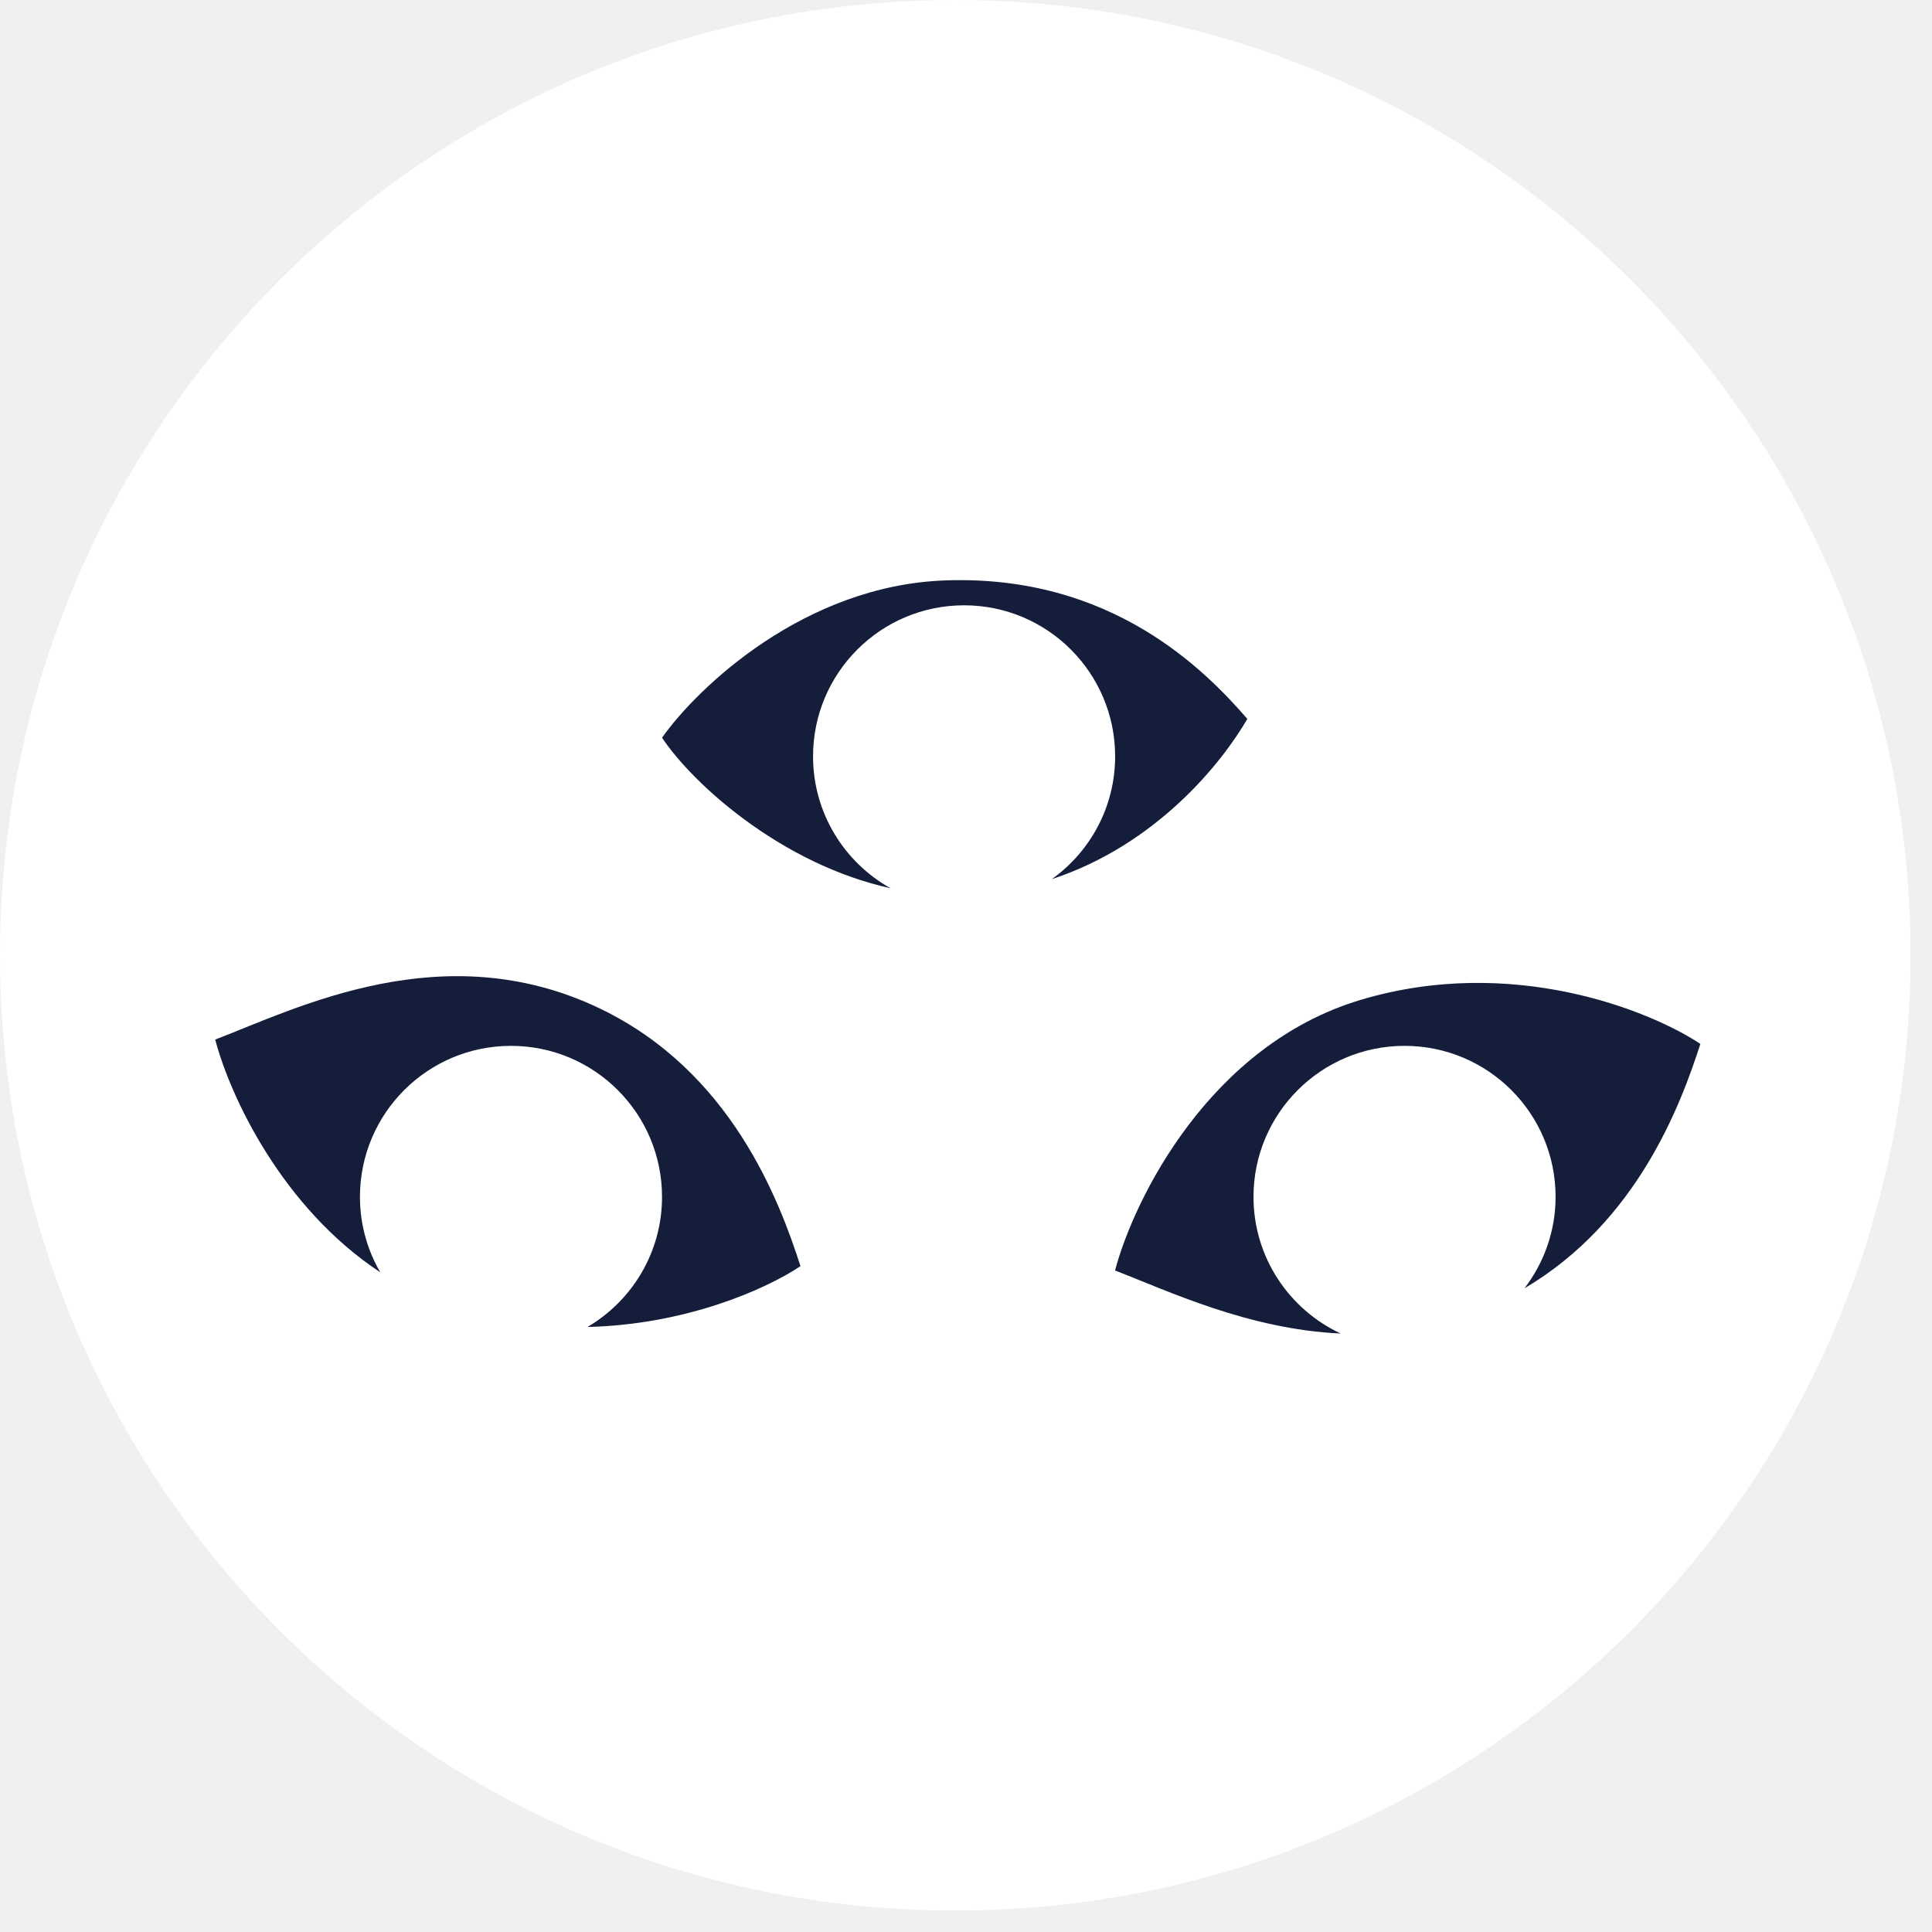
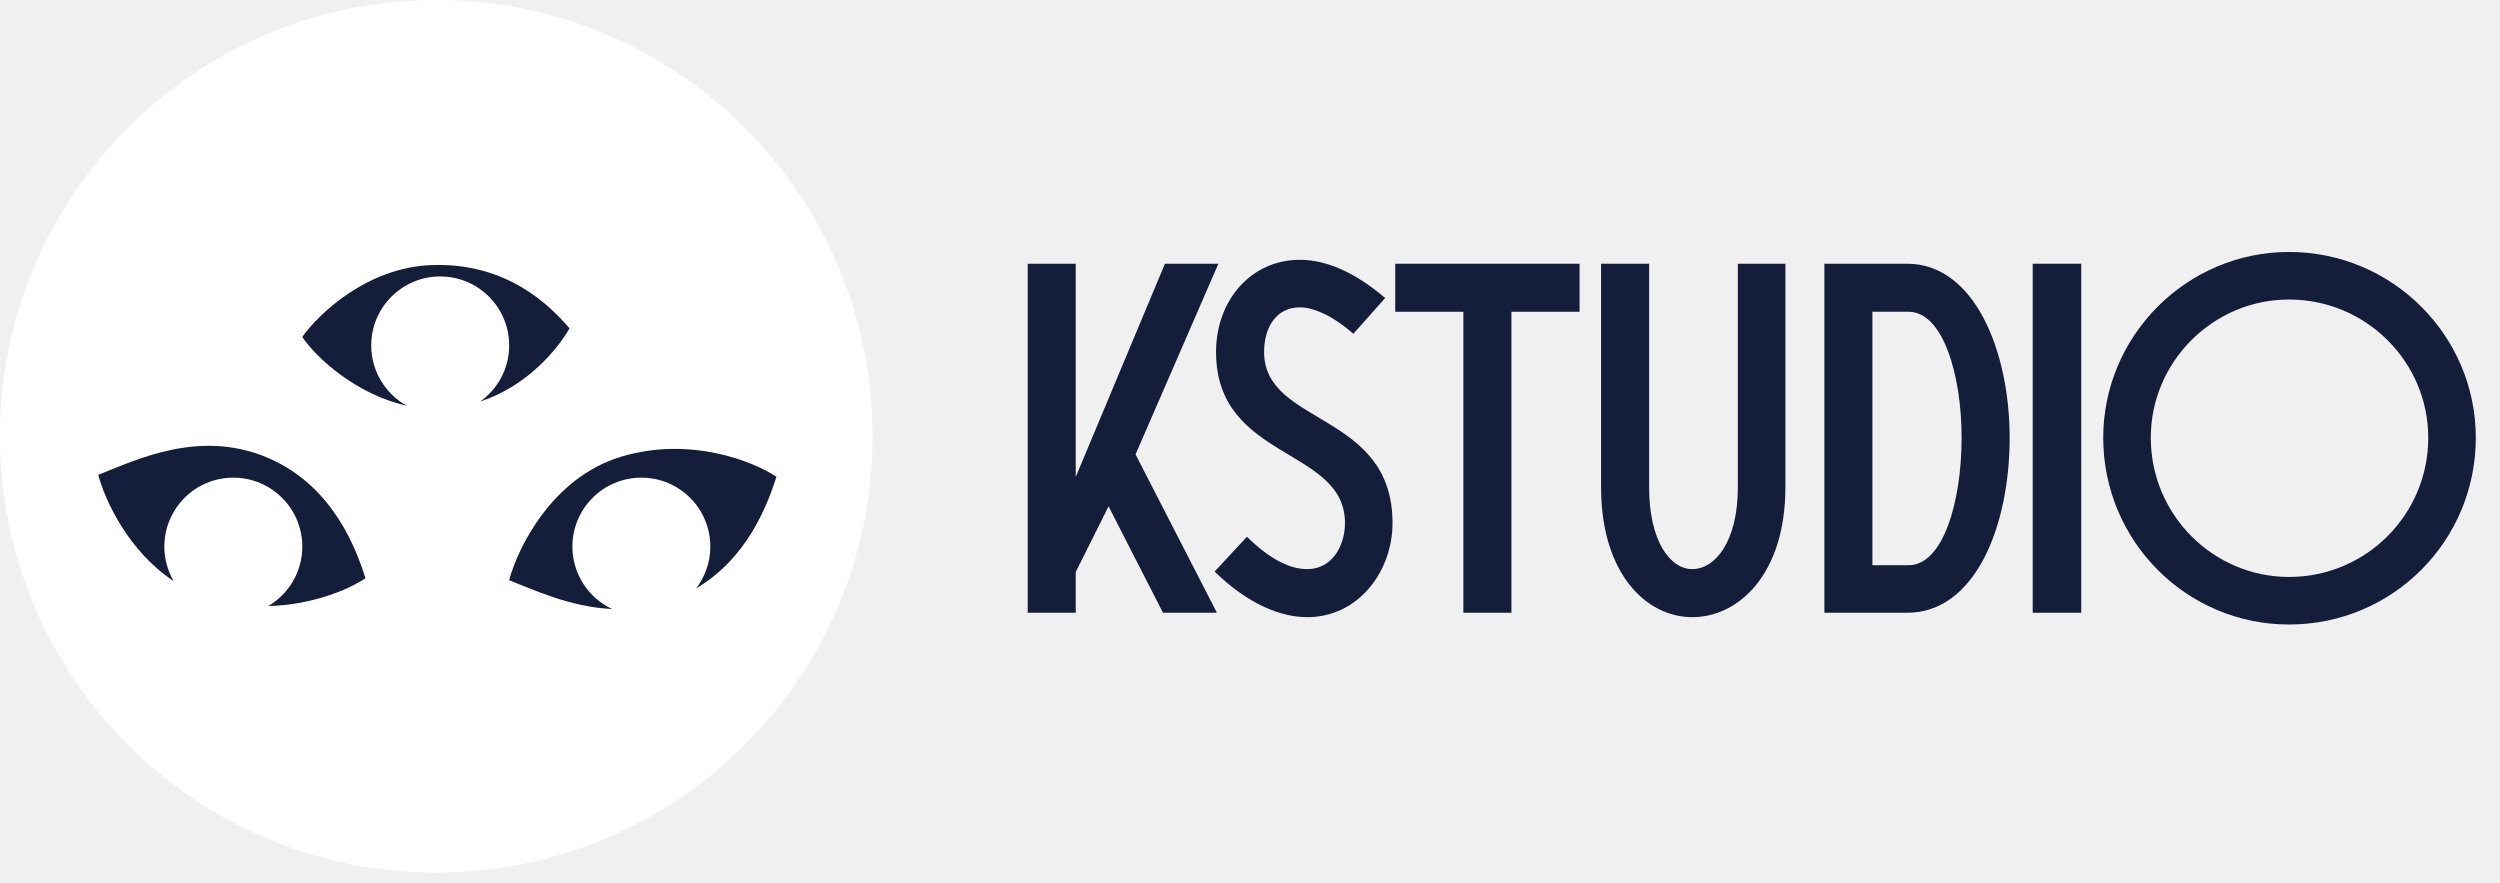
- <svg xmlns="http://www.w3.org/2000/svg" width="36" height="36" viewBox="0 0 36 36" fill="none">
+ <svg xmlns="http://www.w3.org/2000/svg" width="102" height="36" viewBox="0 0 102 36" fill="none">
+   <path d="M93.392 25.48C89.213 25.48 85.812 22.08 85.812 17.86C85.812 13.7 89.213 10.28 93.392 10.28C97.612 10.28 101.013 13.7 101.013 17.86C101.013 22.08 97.612 25.48 93.392 25.48ZM93.392 23.54C96.532 23.54 99.073 21 99.073 17.86C99.073 14.76 96.532 12.22 93.392 12.22C90.293 12.22 87.752 14.76 87.752 17.86C87.752 21 90.293 23.54 93.392 23.54Z" fill="#141D3A" />
+   <path d="M82.934 25V10.76H84.914V25H82.934Z" fill="#141D3A" />
+   <path d="M74.434 25V10.76H77.814C80.554 10.76 81.994 14.32 81.994 17.86C81.994 21.46 80.594 25 77.814 25H74.434ZM76.394 23.06H77.874C79.274 23.06 80.034 20.48 80.034 17.86C80.034 15.3 79.274 12.72 77.874 12.72H76.394V23.06Z" fill="#141D3A" />
+   <path d="M65.324 19.88V10.76H67.284V19.88C67.284 22.08 68.144 23.22 69.044 23.22C69.964 23.22 70.904 22.12 70.904 19.88V10.76H72.844V19.88C72.844 23.44 70.924 25.18 69.044 25.18C67.164 25.18 65.324 23.4 65.324 19.88Z" fill="#141D3A" />
+   <path d="M59.706 25V12.72H56.926V10.76H64.446V12.72H61.666V25H59.706Z" fill="#141D3A" />
+   <path d="M49.555 23.32L50.875 21.9C51.875 22.88 52.675 23.22 53.335 23.22C54.355 23.22 54.875 22.26 54.875 21.34C54.875 18.24 49.615 18.8 49.615 14.36C49.615 12.26 51.035 10.6 53.035 10.6C54.075 10.6 55.255 11.08 56.515 12.16L55.215 13.62C54.355 12.86 53.575 12.54 53.035 12.54C52.055 12.54 51.575 13.38 51.575 14.36C51.575 17.38 56.815 16.78 56.815 21.34C56.815 23.3 55.435 25.18 53.335 25.18C52.255 25.18 50.935 24.66 49.555 23.32Z" fill="#141D3A" />
+   <path d="M41.93 25V10.76H43.89V19.46L47.53 10.76H49.71L46.33 18.54L49.65 25H47.45L45.23 20.66L43.89 23.34V25H41.93Z" fill="#141D3A" />
  <circle cx="17.8" cy="17.8" r="17.8" fill="white" />
-   <path d="M17.613 10.815C20.718 10.703 22.46 12.496 23.242 13.395C22.774 14.206 21.559 15.736 19.599 16.382C20.312 15.871 20.779 15.038 20.779 14.094C20.779 12.54 19.519 11.279 17.965 11.279C16.41 11.279 15.15 12.54 15.15 14.094C15.15 15.15 15.733 16.07 16.594 16.551C14.564 16.104 12.914 14.613 12.336 13.746C13 12.808 14.986 10.909 17.613 10.815Z" fill="#141D3A" />
-   <path d="M4.01 19.371C5.534 18.785 8.256 17.401 11.163 18.785C13.626 19.958 14.525 22.381 14.916 23.593C14.251 24.036 12.761 24.684 10.948 24.726C11.778 24.236 12.336 23.336 12.336 22.303C12.336 20.748 11.076 19.488 9.521 19.488C7.967 19.488 6.707 20.748 6.707 22.303C6.707 22.815 6.846 23.294 7.085 23.707C5.257 22.5 4.292 20.439 4.01 19.371Z" fill="#141D3A" />
-   <path d="M25.351 18.632C28.165 17.788 30.745 18.827 31.684 19.452C31.319 20.582 30.511 22.765 28.407 24.005C28.768 23.532 28.986 22.943 28.986 22.302C28.986 20.747 27.726 19.488 26.172 19.488C24.617 19.488 23.357 20.748 23.357 22.302C23.358 23.429 24.022 24.399 24.98 24.848C23.259 24.77 21.766 24.054 20.777 23.674C21.129 22.345 22.537 19.476 25.351 18.632Z" fill="#141D3A" />
+   <path d="M17.609 10.815C20.714 10.703 22.456 12.496 23.238 13.395C22.77 14.206 21.555 15.736 19.595 16.382C20.308 15.871 20.775 15.038 20.775 14.094C20.775 12.54 19.515 11.279 17.961 11.279C16.407 11.279 15.146 12.54 15.146 14.094C15.146 15.15 15.729 16.07 16.59 16.551C14.56 16.104 12.91 14.613 12.332 13.746C12.997 12.808 14.983 10.909 17.609 10.815Z" fill="#141D3A" />
+   <path d="M4.008 19.371C5.532 18.785 8.254 17.401 11.161 18.785C13.624 19.958 14.523 22.381 14.914 23.593C14.249 24.036 12.759 24.684 10.946 24.726C11.776 24.236 12.334 23.336 12.334 22.303C12.334 20.748 11.074 19.488 9.52 19.488C7.965 19.488 6.705 20.748 6.705 22.303C6.705 22.815 6.844 23.294 7.083 23.707C5.255 22.5 4.29 20.439 4.008 19.371Z" fill="#141D3A" />
+   <path d="M25.347 18.632C28.161 17.788 30.741 18.827 31.68 19.452C31.315 20.582 30.508 22.765 28.403 24.005C28.765 23.532 28.982 22.943 28.982 22.302C28.982 20.747 27.722 19.488 26.168 19.488C24.614 19.488 23.354 20.748 23.354 22.302C23.354 23.429 24.018 24.399 24.976 24.848C23.255 24.77 21.762 24.054 20.773 23.674C21.125 22.345 22.533 19.476 25.347 18.632Z" fill="#141D3A" />
</svg>
